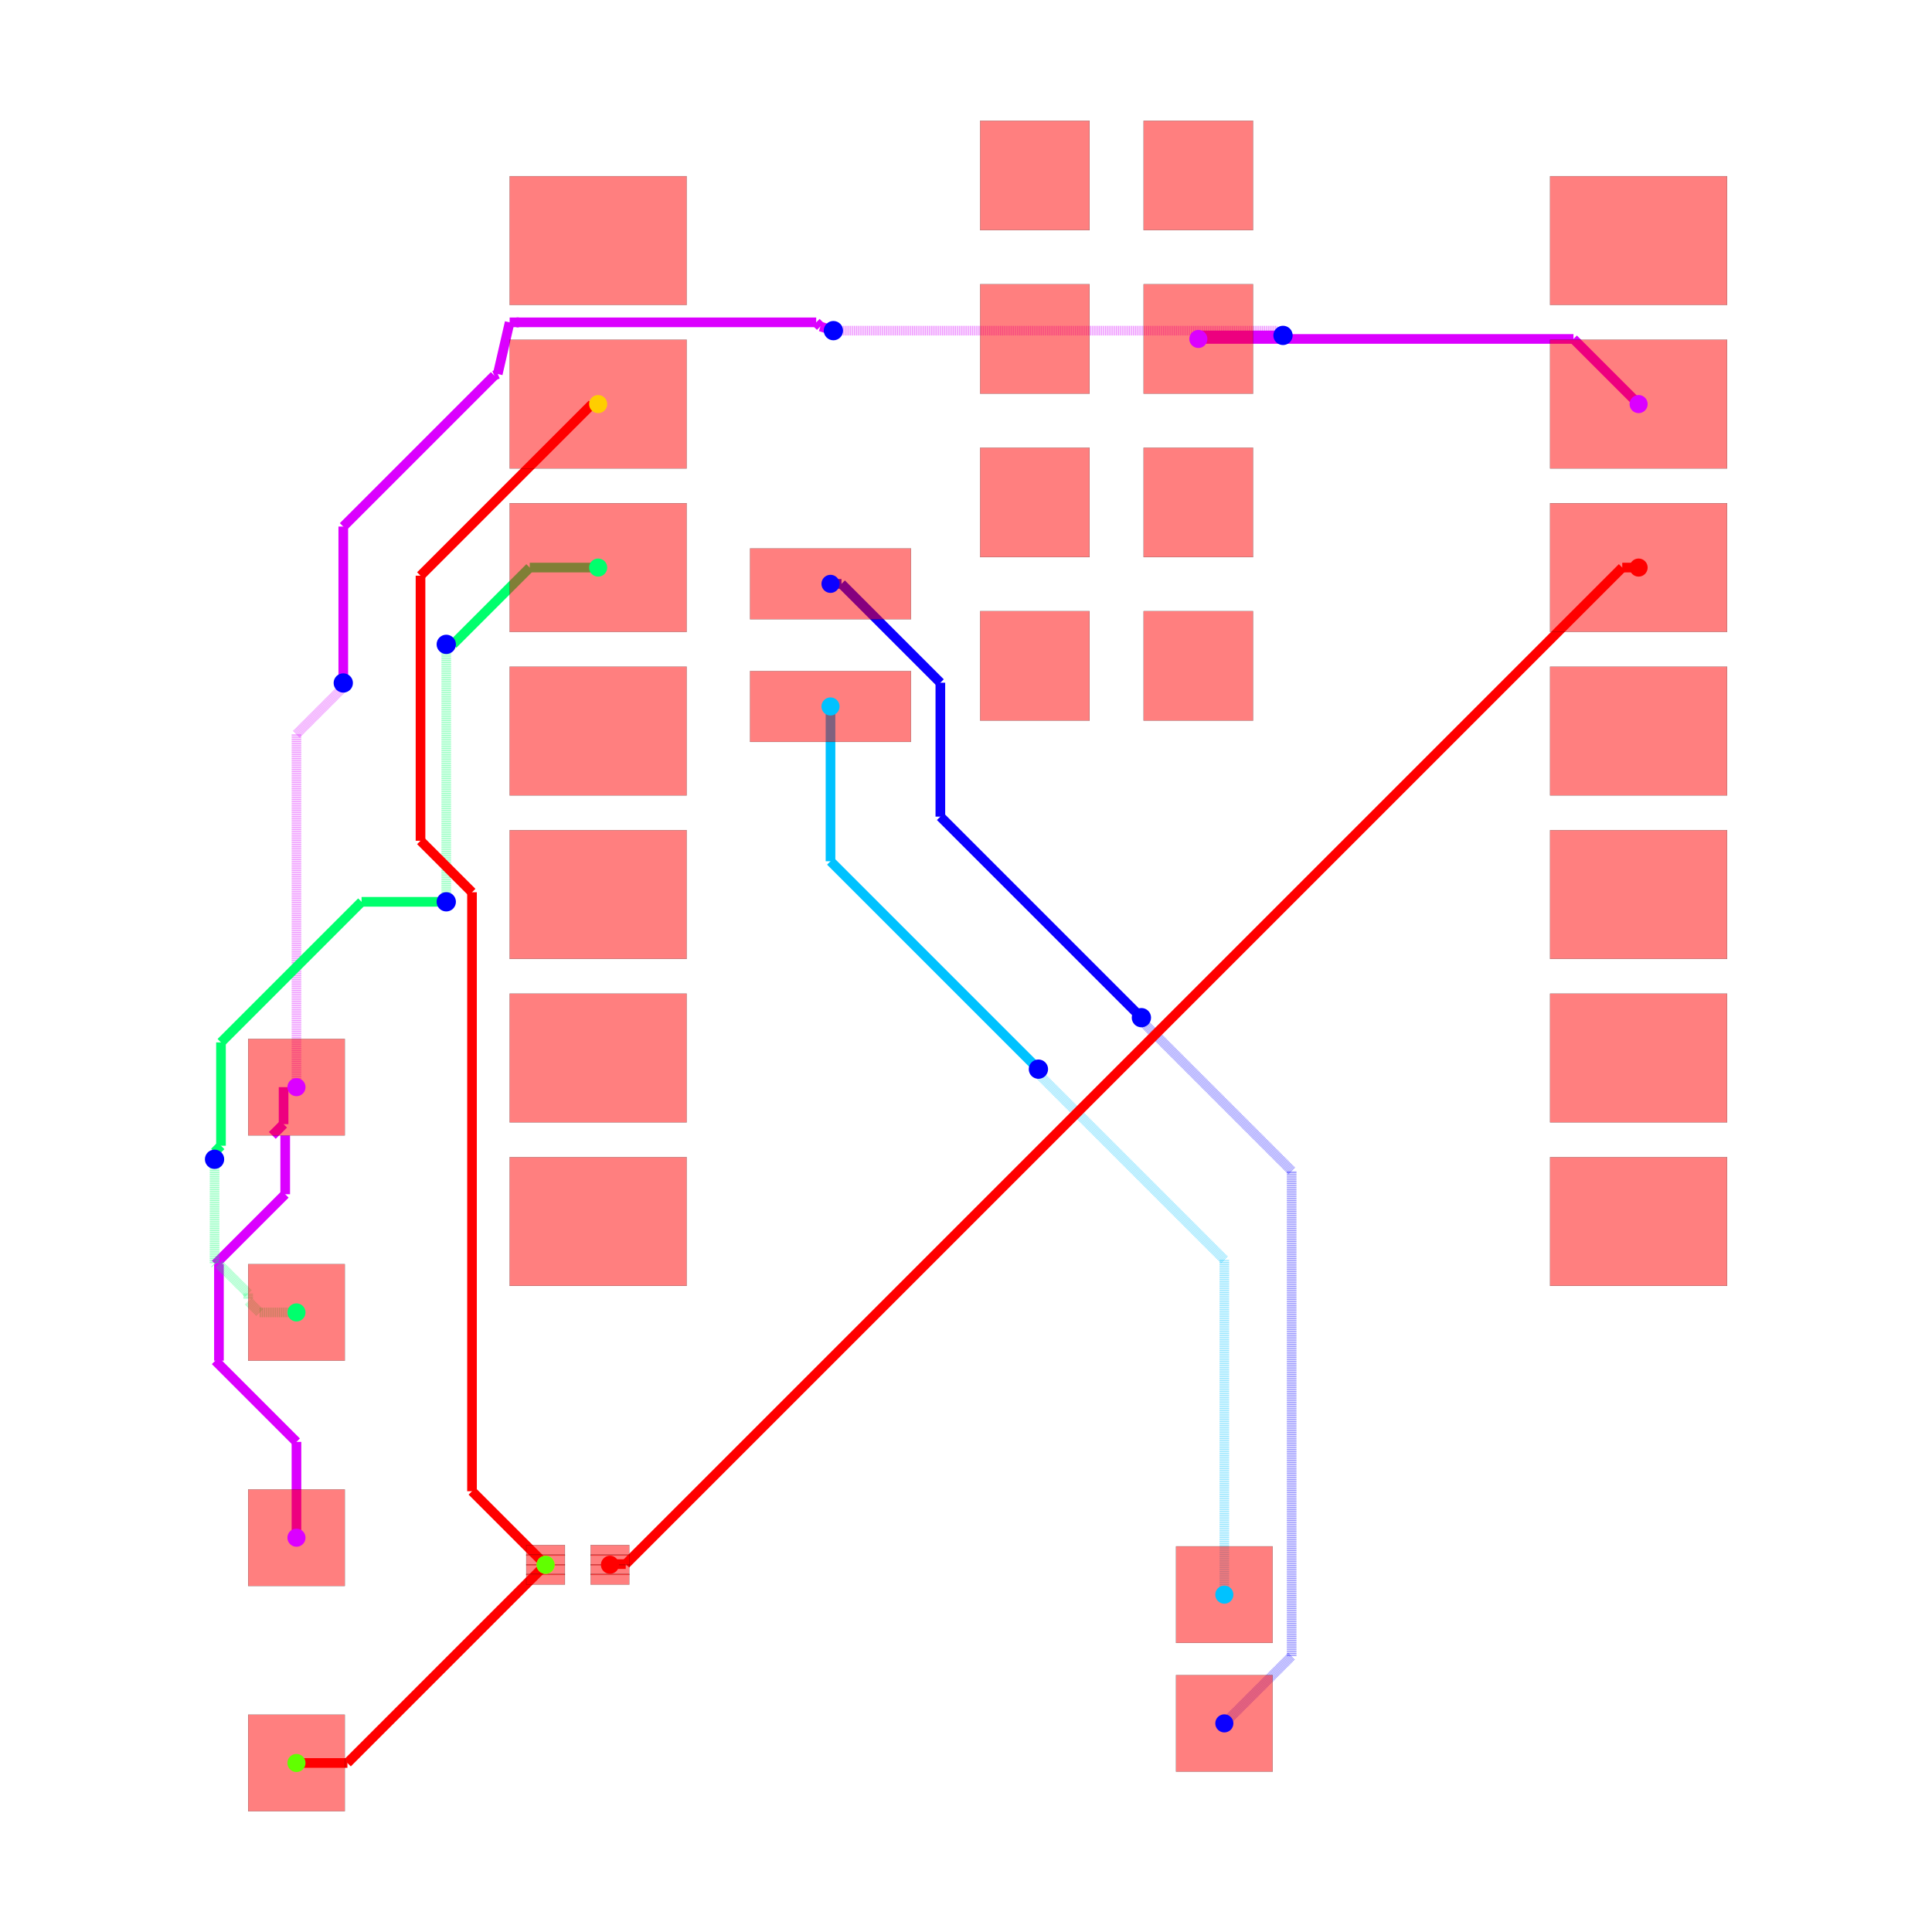
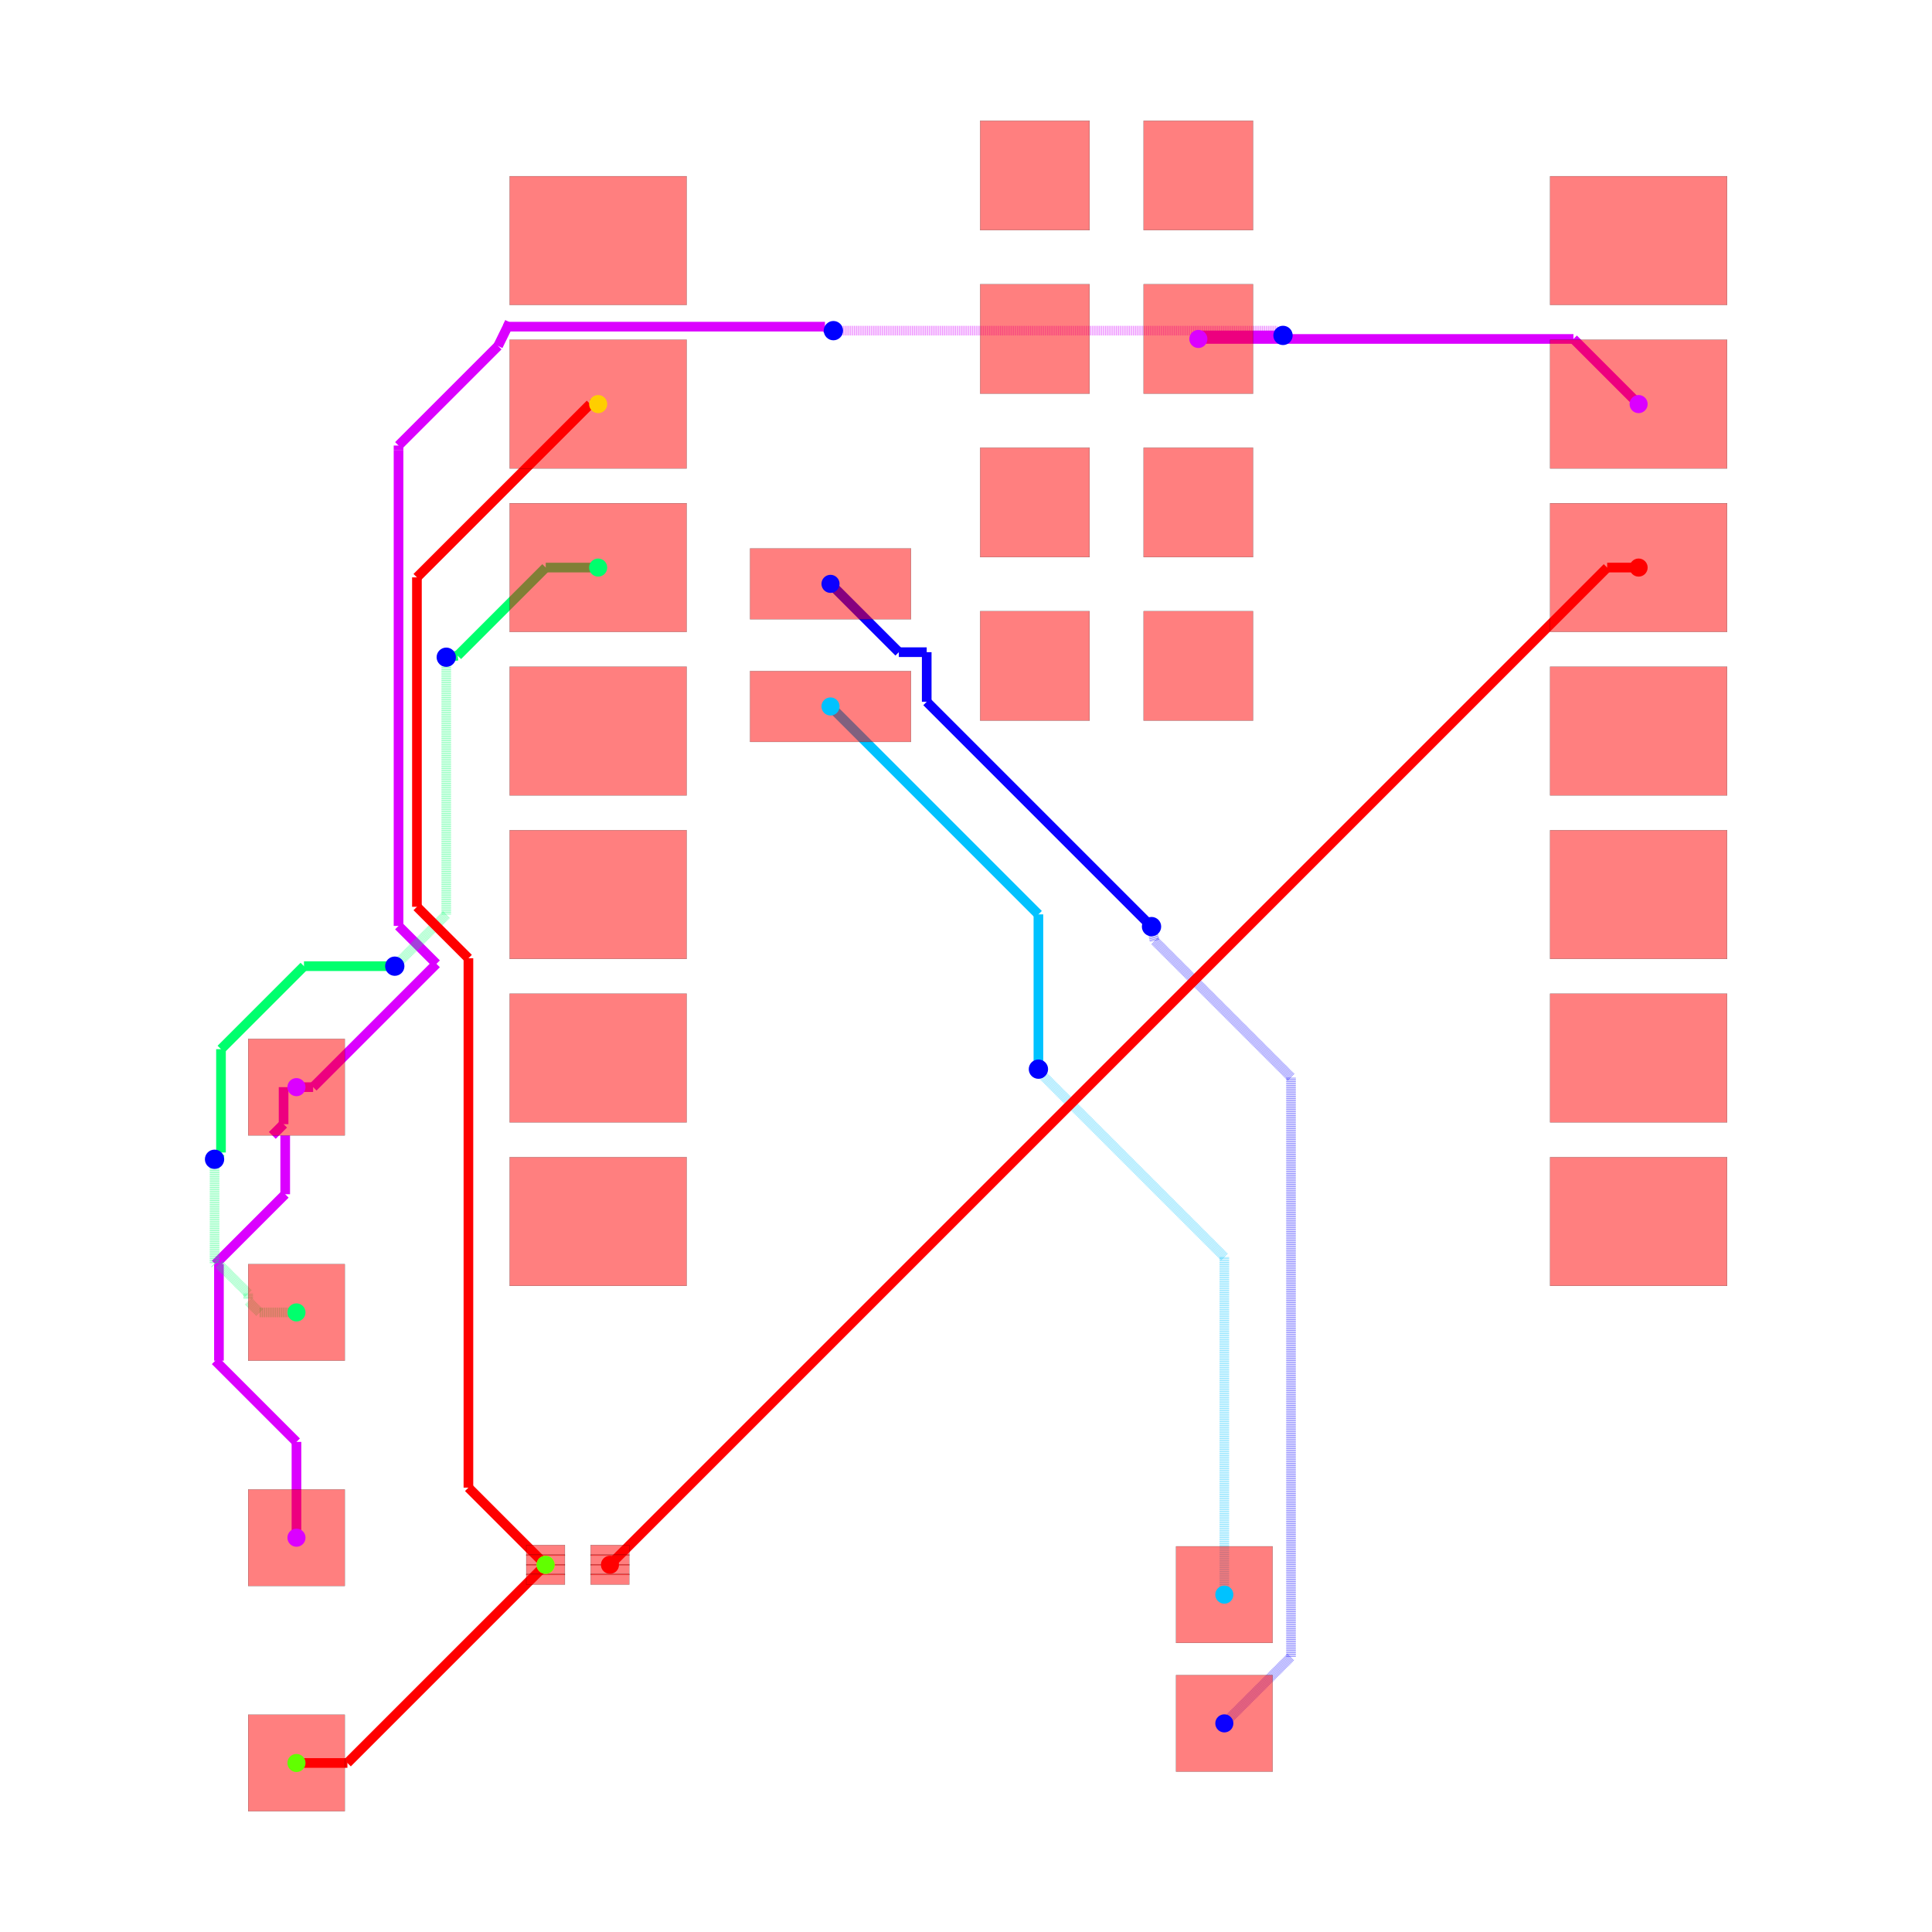
<svg xmlns="http://www.w3.org/2000/svg" width="640" height="640" viewBox="0 0 640 640">
  <rect width="100%" height="100%" fill="white" />
  <g>
    <polyline data-points="3.2847720000000002,10.545 9.112772000000001,10.545" data-type="line" data-label="" points="396.969,112.28 521.231,112.28" fill="none" stroke="hsl(291.429, 100%, 50%)" stroke-width="3.198" />
  </g>
  <g>
    <polyline data-points="9.112772000000001,10.545 10.124772,9.533000000000001" data-type="line" data-label="" points="521.231,112.28 542.808,133.858" fill="none" stroke="hsl(291.429, 100%, 50%)" stroke-width="3.198" />
  </g>
  <g>
    <polyline data-points="-10.902385294299686,-1.8294538216579743 -10.902385294299686,-2.7431467942996868" data-type="line" data-label="" points="94.476,376.123 94.476,395.605" fill="none" stroke="hsl(291.429, 100%, 50%)" stroke-width="3.198" />
  </g>
  <g>
    <polyline data-points="-10.902385294299686,-2.7431467942996868 -11.988692499999999,-3.829454" data-type="line" data-label="" points="94.476,395.605 71.314,418.766" fill="none" stroke="hsl(291.429, 100%, 50%)" stroke-width="3.198" />
  </g>
  <g>
    <polyline data-points="-11.931880555555555,-5.329454 -11.931880555555555,-3.8294540000000006" data-type="line" data-label="" points="72.525,450.749 72.525,418.766" fill="none" stroke="hsl(291.429, 100%, 50%)" stroke-width="3.198" />
  </g>
  <g>
    <polyline data-points="-11.931880555555555,-3.8294540000000006 -11.931880555555555,-3.8294540000000006" data-type="line" data-label="" points="72.525,418.766 72.525,418.766" fill="none" stroke="hsl(291.429, 100%, 50%)" stroke-width="3.198" />
  </g>
  <g>
    <polyline data-points="-10.727385294299685,-8.079453643315949 -10.727385294299685,-6.590761205700314" data-type="line" data-label="" points="98.207,509.383 98.207,477.642" fill="none" stroke="hsl(291.429, 100%, 50%)" stroke-width="3.198" />
  </g>
  <g>
    <polyline data-points="-10.727385294299685,-6.590761205700314 -11.988692499999999,-5.329454" data-type="line" data-label="" points="98.207,477.642 71.314,450.749" fill="none" stroke="hsl(291.429, 100%, 50%)" stroke-width="3.198" />
  </g>
  <g>
    <polyline data-points="-10.927385294299684,-1.079453643315949 -10.927385294299684,-1.6544538216579736" data-type="line" data-label="" points="93.943,360.132 93.943,372.392" fill="none" stroke="hsl(291.429, 100%, 50%)" stroke-width="3.198" />
  </g>
  <g>
    <polyline data-points="-10.927385294299684,-1.6544538216579736 -11.102385294299685,-1.8294538216579743" data-type="line" data-label="" points="93.943,372.392 90.211,376.123" fill="none" stroke="hsl(291.429, 100%, 50%)" stroke-width="3.198" />
  </g>
  <g>
-     <polyline data-points="-10.727385294299685,-1.079453643315949 -10.727385294299685,4.4047928478418905" data-type="line" data-label="" points="98.207,360.132 98.207,243.199" fill="none" stroke="rgba(217,0,255,0.5)" stroke-width="3.198" stroke-dasharray="0.2 0.2" />
-   </g>
-   <g>
-     <polyline data-points="-10.727385294299685,4.4047928478418905 -10.000000000000002,5.132178142141574" data-type="line" data-label="" points="98.207,243.199 113.716,227.69" fill="none" stroke="rgba(217,0,255,0.5)" stroke-width="3.198" stroke-dasharray="0.2 0.2" />
-   </g>
-   <g>
-     <polyline data-points="-10.000000000000002,5.132178142141574 -10.000000000000002,5.199999999999999" data-type="line" data-label="" points="113.716,227.69 113.716,226.244" fill="none" stroke="rgba(217,0,255,0.5)" stroke-width="3.198" stroke-dasharray="0.2 0.2" />
-   </g>
-   <g>
-     <polyline data-points="-10.000000000000002,5.199999999999999 -10.000000000000002,7.630136223016393" data-type="line" data-label="" points="113.716,226.244 113.716,174.43" fill="none" stroke="hsl(291.429, 100%, 50%)" stroke-width="3.198" />
-   </g>
-   <g>
-     <polyline data-points="-10.000000000000002,7.630136223016393 -7.653697565115262,9.976438657901133" data-type="line" data-label="" points="113.716,174.43 163.743,124.403" fill="none" stroke="hsl(291.429, 100%, 50%)" stroke-width="3.198" />
-   </g>
-   <g>
-     <polyline data-points="-7.653697565115262,9.976438657901133 -7.6000000000000005,10" data-type="line" data-label="" points="163.743,124.403 164.888,123.9" fill="none" stroke="hsl(291.429, 100%, 50%)" stroke-width="3.198" />
-   </g>
-   <g>
-     <polyline data-points="-7.6000000000000005,10 -7.415228,10.802999999999999" data-type="line" data-label="" points="164.888,123.9 168.827,106.779" fill="none" stroke="hsl(291.429, 100%, 50%)" stroke-width="3.198" />
-   </g>
-   <g>
-     <polyline data-points="-7.415228,10.802999999999999 -7.415228,10.802999999999999" data-type="line" data-label="" points="168.827,106.779 168.827,106.779" fill="none" stroke="hsl(291.429, 100%, 50%)" stroke-width="3.198" />
-   </g>
-   <g>
-     <polyline data-points="-7.415228,10.802999999999999 -7.272509429026888,10.802999999999999" data-type="line" data-label="" points="168.827,106.779 171.87,106.779" fill="none" stroke="hsl(291.429, 100%, 50%)" stroke-width="3.198" />
-   </g>
-   <g>
-     <polyline data-points="-7.272509429026888,10.802999999999999 -7.308326627309987,10.802999999999999" data-type="line" data-label="" points="171.87,106.779 171.107,106.779" fill="none" stroke="hsl(291.429, 100%, 50%)" stroke-width="3.198" />
-   </g>
-   <g>
-     <polyline data-points="-7.308326627309987,10.802999999999999 -2.6523814994021344,10.802999999999999" data-type="line" data-label="" points="171.107,106.779 270.379,106.779" fill="none" stroke="hsl(291.429, 100%, 50%)" stroke-width="3.198" />
-   </g>
-   <g>
-     <polyline data-points="-2.6523814994021344,10.802999999999999 -2.587789140580686,10.73840764117855" data-type="line" data-label="" points="270.379,106.779 271.756,108.156" fill="none" stroke="hsl(291.429, 100%, 50%)" stroke-width="3.198" />
-   </g>
-   <g>
-     <polyline data-points="-2.587789140580686,10.73840764117855 -2.385228,10.674" data-type="line" data-label="" points="271.756,108.156 276.075,109.53" fill="none" stroke="hsl(291.429, 100%, 50%)" stroke-width="3.198" />
-   </g>
-   <g>
-     <polyline data-points="-2.385228,10.674 4.5104778756085055,10.674" data-type="line" data-label="" points="276.075,109.53 423.103,109.53" fill="none" stroke="rgba(217,0,255,0.5)" stroke-width="3.198" stroke-dasharray="0.2 0.2" />
-   </g>
-   <g>
-     <polyline data-points="4.5104778756085055,10.674 4.581523699008549,10.602954176599956" data-type="line" data-label="" points="423.103,109.53 424.617,111.045" fill="none" stroke="rgba(217,0,255,0.5)" stroke-width="3.198" stroke-dasharray="0.2 0.2" />
-   </g>
-   <g>
-     <polyline data-points="4.581523699008549,10.602954176599956 4.6000000000000005,10.600000000000001" data-type="line" data-label="" points="424.617,111.045 425.011,111.108" fill="none" stroke="rgba(217,0,255,0.5)" stroke-width="3.198" stroke-dasharray="0.2 0.2" />
+     <polyline data-points="-10.727385294299685,-1.079453643315949 -10.468613585356431,-1.079453643315949" data-type="line" data-label="" points="98.207,360.132 103.724,360.132" fill="none" stroke="hsl(291.429, 100%, 50%)" stroke-width="3.198" />
+   </g>
+   <g>
+     <polyline data-points="-10.468613585356431,-1.079453643315949 -8.55253632129934,0.8366236207411415" data-type="line" data-label="" points="103.724,360.132 144.578,319.278" fill="none" stroke="hsl(291.429, 100%, 50%)" stroke-width="3.198" />
+   </g>
+   <g>
+     <polyline data-points="-8.55253632129934,0.8366236207411415 -9.14154697262969,1.4256342720714912" data-type="line" data-label="" points="144.578,319.278 132.02,306.72" fill="none" stroke="hsl(291.429, 100%, 50%)" stroke-width="3.198" />
+   </g>
+   <g>
+     <polyline data-points="-9.14154697262969,1.4256342720714912 -9.14154697262969,8.81384998920179" data-type="line" data-label="" points="132.02,306.72 132.02,149.191" fill="none" stroke="hsl(291.429, 100%, 50%)" stroke-width="3.198" />
+   </g>
+   <g>
+     <polyline data-points="-9.14154697262969,8.81384998920179 -9.14154697262969,8.889113256359472" data-type="line" data-label="" points="132.02,149.191 132.02,147.586" fill="none" stroke="hsl(291.429, 100%, 50%)" stroke-width="3.198" />
+   </g>
+   <g>
+     <polyline data-points="-9.14154697262969,8.889113256359472 -7.594928564473092,10.435731664516071" data-type="line" data-label="" points="132.02,147.586 164.996,114.61" fill="none" stroke="hsl(291.429, 100%, 50%)" stroke-width="3.198" />
+   </g>
+   <g>
+     <polyline data-points="-7.594928564473092,10.435731664516071 -7.415228,10.802999999999999" data-type="line" data-label="" points="164.996,114.61 168.827,106.779" fill="none" stroke="hsl(291.429, 100%, 50%)" stroke-width="3.198" />
+   </g>
+   <g>
+     <polyline data-points="-7.415228,10.802999999999999 -7.448032933113597,10.735953949167497" data-type="line" data-label="" points="168.827,106.779 168.128,108.209" fill="none" stroke="hsl(291.429, 100%, 50%)" stroke-width="3.198" />
+   </g>
+   <g>
+     <polyline data-points="-7.448032933113597,10.735953949167497 -7.433479641241514,10.735953949167497" data-type="line" data-label="" points="168.128,108.209 168.438,108.209" fill="none" stroke="hsl(291.429, 100%, 50%)" stroke-width="3.198" />
+   </g>
+   <g>
+     <polyline data-points="-7.433479641241514,10.735953949167497 -2.516618916611155,10.735953949167497" data-type="line" data-label="" points="168.438,108.209 273.274,108.209" fill="none" stroke="hsl(291.429, 100%, 50%)" stroke-width="3.198" />
+   </g>
+   <g>
+     <polyline data-points="-2.516618916611155,10.735953949167497 -2.458829248615314,10.678164281171656" data-type="line" data-label="" points="273.274,108.209 274.506,109.441" fill="none" stroke="hsl(291.429, 100%, 50%)" stroke-width="3.198" />
+   </g>
+   <g>
+     <polyline data-points="-2.458829248615314,10.678164281171656 -2.385228,10.674" data-type="line" data-label="" points="274.506,109.441 276.075,109.53" fill="none" stroke="hsl(291.429, 100%, 50%)" stroke-width="3.198" />
+   </g>
+   <g>
+     <polyline data-points="-2.385228,10.674 4.512807232296038,10.674" data-type="line" data-label="" points="276.075,109.53 423.152,109.53" fill="none" stroke="rgba(217,0,255,0.5)" stroke-width="3.198" stroke-dasharray="0.2 0.2" />
+   </g>
+   <g>
+     <polyline data-points="4.512807232296038,10.674 4.583048308412889,10.603758923883149" data-type="line" data-label="" points="423.152,109.53 424.65,111.027" fill="none" stroke="rgba(217,0,255,0.5)" stroke-width="3.198" stroke-dasharray="0.2 0.2" />
+   </g>
+   <g>
+     <polyline data-points="4.583048308412889,10.603758923883149 4.6000000000000005,10.600000000000001" data-type="line" data-label="" points="424.65,111.027 425.011,111.108" fill="none" stroke="rgba(217,0,255,0.5)" stroke-width="3.198" stroke-dasharray="0.2 0.2" />
  </g>
  <g>
    <polyline data-points="4.6000000000000005,10.600000000000001 3.3397720000000017,10.600000000000001" data-type="line" data-label="" points="425.011,111.108 398.141,111.108" fill="none" stroke="hsl(291.429, 100%, 50%)" stroke-width="3.198" />
  </g>
  <g>
    <polyline data-points="3.3397720000000017,10.600000000000001 3.2847720000000002,10.545" data-type="line" data-label="" points="398.141,111.108 396.969,112.28" fill="none" stroke="hsl(291.429, 100%, 50%)" stroke-width="3.198" />
  </g>
  <g>
-     <polyline data-points="3.6885631738662035,-10.96420520580684 4.734373643245873,-9.918394736427171" data-type="line" data-label="" points="405.578,570.891 427.876,548.592" fill="none" stroke="rgba(8,0,255,0.5)" stroke-width="3.198" stroke-dasharray="0.2 0.2" />
-   </g>
-   <g>
-     <polyline data-points="4.734373643245873,-9.918394736427171 4.734373643245873,-2.3976933483846823" data-type="line" data-label="" points="427.876,548.592 427.876,388.239" fill="none" stroke="rgba(8,0,255,0.5)" stroke-width="3.198" stroke-dasharray="0.2 0.2" />
-   </g>
-   <g>
-     <polyline data-points="4.734373643245873,-2.3976933483846823 4.734373643245873,-2.380161931442977" data-type="line" data-label="" points="427.876,388.239 427.876,387.865" fill="none" stroke="rgba(8,0,255,0.5)" stroke-width="3.198" stroke-dasharray="0.2 0.2" />
-   </g>
-   <g>
-     <polyline data-points="4.734373643245873,-2.380161931442977 2.4488813997163903,-0.09466968791349428" data-type="line" data-label="" points="427.876,387.865 379.146,339.135" fill="none" stroke="rgba(8,0,255,0.5)" stroke-width="3.198" stroke-dasharray="0.2 0.2" />
-   </g>
-   <g>
-     <polyline data-points="2.4488813997163903,-0.09466968791349428 2.4000000000000004,4.440892098500626e-16" data-type="line" data-label="" points="379.146,339.135 378.104,337.116" fill="none" stroke="rgba(8,0,255,0.5)" stroke-width="3.198" stroke-dasharray="0.2 0.2" />
-   </g>
-   <g>
-     <polyline data-points="2.4000000000000004,4.440892098500626e-16 -0.7235739376191646,3.1235739376191654" data-type="line" data-label="" points="378.104,337.116 311.504,270.517" fill="none" stroke="hsl(242.857, 100%, 50%)" stroke-width="3.198" />
-   </g>
-   <g>
-     <polyline data-points="-0.7235739376191646,3.1235739376191654 -0.7235739376191646,5.203963794654891" data-type="line" data-label="" points="311.504,270.517 311.504,226.16" fill="none" stroke="hsl(242.857, 100%, 50%)" stroke-width="3.198" />
-   </g>
-   <g>
-     <polyline data-points="-0.7235739376191646,5.203963794654891 -2.2596101429642736,6.74" data-type="line" data-label="" points="311.504,226.16 278.753,193.409" fill="none" stroke="hsl(242.857, 100%, 50%)" stroke-width="3.198" />
-   </g>
-   <g>
-     <polyline data-points="-2.2596101429642736,6.74 -2.4302279999999996,6.74" data-type="line" data-label="" points="278.753,193.409 275.116,193.409" fill="none" stroke="hsl(242.857, 100%, 50%)" stroke-width="3.198" />
-   </g>
-   <g>
-     <polyline data-points="3.6885631738662035,-8.96420520580684 3.6885631738662035,-3.7615507181820256" data-type="line" data-label="" points="405.578,528.248 405.578,417.319" fill="none" stroke="rgba(0,195,255,0.5)" stroke-width="3.198" stroke-dasharray="0.2 0.2" />
-   </g>
-   <g>
-     <polyline data-points="3.6885631738662035,-3.7615507181820256 0.8267277726554885,-0.8997153169713106" data-type="line" data-label="" points="405.578,417.319 344.559,356.3" fill="none" stroke="rgba(0,195,255,0.5)" stroke-width="3.198" stroke-dasharray="0.2 0.2" />
-   </g>
-   <g>
-     <polyline data-points="0.8267277726554885,-0.8997153169713106 0.8,-0.8" data-type="line" data-label="" points="344.559,356.3 343.989,354.174" fill="none" stroke="rgba(0,195,255,0.5)" stroke-width="3.198" stroke-dasharray="0.2 0.2" />
-   </g>
-   <g>
-     <polyline data-points="0.8,-0.8 -2.4302279999999996,2.4302279999999996" data-type="line" data-label="" points="343.989,354.174 275.116,285.3" fill="none" stroke="hsl(194.286, 100%, 50%)" stroke-width="3.198" />
-   </g>
-   <g>
-     <polyline data-points="-2.4302279999999996,2.4302279999999996 -2.4302279999999996,4.835" data-type="line" data-label="" points="275.116,285.3 275.116,234.026" fill="none" stroke="hsl(194.286, 100%, 50%)" stroke-width="3.198" />
+     <polyline data-points="3.6885631738662035,-10.96420520580684 4.724253276028138,-9.928515103644905" data-type="line" data-label="" points="405.578,570.891 427.661,548.808" fill="none" stroke="rgba(8,0,255,0.5)" stroke-width="3.198" stroke-dasharray="0.2 0.2" />
+   </g>
+   <g>
+     <polyline data-points="4.724253276028138,-9.928515103644905 4.724253276028138,-0.9236145797182703" data-type="line" data-label="" points="427.661,548.808 427.661,356.809" fill="none" stroke="rgba(8,0,255,0.5)" stroke-width="3.198" stroke-dasharray="0.2 0.2" />
+   </g>
+   <g>
+     <polyline data-points="4.724253276028138,-0.9236145797182703 4.724253276028138,-0.9236145797182703" data-type="line" data-label="" points="427.661,356.809 427.661,356.809" fill="none" stroke="rgba(8,0,255,0.5)" stroke-width="3.198" stroke-dasharray="0.2 0.2" />
+   </g>
+   <g>
+     <polyline data-points="4.724253276028138,-0.9236145797182703 2.6031371496511326,1.1975015466587355" data-type="line" data-label="" points="427.661,356.809 382.435,311.584" fill="none" stroke="rgba(8,0,255,0.5)" stroke-width="3.198" stroke-dasharray="0.2 0.2" />
+   </g>
+   <g>
+     <polyline data-points="2.6031371496511326,1.1975015466587355 2.557272,1.415" data-type="line" data-label="" points="382.435,311.584 381.457,306.946" fill="none" stroke="rgba(8,0,255,0.5)" stroke-width="3.198" stroke-dasharray="0.2 0.2" />
+   </g>
+   <g>
+     <polyline data-points="2.557272,1.415 -0.9354683984140308,4.907740398414031" data-type="line" data-label="" points="381.457,306.946 306.986,232.476" fill="none" stroke="hsl(242.857, 100%, 50%)" stroke-width="3.198" />
+   </g>
+   <g>
+     <polyline data-points="-0.9354683984140308,4.907740398414031 -0.9354683984140308,5.6785846806062406" data-type="line" data-label="" points="306.986,232.476 306.986,216.04" fill="none" stroke="hsl(242.857, 100%, 50%)" stroke-width="3.198" />
+   </g>
+   <g>
+     <polyline data-points="-0.9354683984140308,5.6785846806062406 -1.36881268060624,5.6785846806062406" data-type="line" data-label="" points="306.986,216.04 297.747,216.04" fill="none" stroke="hsl(242.857, 100%, 50%)" stroke-width="3.198" />
+   </g>
+   <g>
+     <polyline data-points="-1.36881268060624,5.6785846806062406 -2.4302279999999996,6.74" data-type="line" data-label="" points="297.747,216.04 275.116,193.409" fill="none" stroke="hsl(242.857, 100%, 50%)" stroke-width="3.198" />
+   </g>
+   <g>
+     <polyline data-points="3.6885631738662035,-8.96420520580684 3.6885631738662035,-3.717457893973143" data-type="line" data-label="" points="405.578,528.248 405.578,416.379" fill="none" stroke="rgba(0,195,255,0.5)" stroke-width="3.198" stroke-dasharray="0.2 0.2" />
+   </g>
+   <g>
+     <polyline data-points="3.6885631738662035,-3.717457893973143 0.8579053444428522,-0.8868000645497918" data-type="line" data-label="" points="405.578,416.379 345.224,356.024" fill="none" stroke="rgba(0,195,255,0.5)" stroke-width="3.198" stroke-dasharray="0.2 0.2" />
+   </g>
+   <g>
+     <polyline data-points="0.8579053444428522,-0.8868000645497918 0.8,-0.8" data-type="line" data-label="" points="345.224,356.024 343.989,354.174" fill="none" stroke="rgba(0,195,255,0.5)" stroke-width="3.198" stroke-dasharray="0.2 0.2" />
+   </g>
+   <g>
+     <polyline data-points="0.8,-0.8 0.8,1.6047720000000005" data-type="line" data-label="" points="343.989,354.174 343.989,302.9" fill="none" stroke="hsl(194.286, 100%, 50%)" stroke-width="3.198" />
+   </g>
+   <g>
+     <polyline data-points="0.8,1.6047720000000005 -2.4302279999999996,4.835" data-type="line" data-label="" points="343.989,302.9 275.116,234.026" fill="none" stroke="hsl(194.286, 100%, 50%)" stroke-width="3.198" />
  </g>
  <g>
    <polyline data-points="-11.477385,-4.365168285714286 -11.477385,-4.283949555555555" data-type="line" data-label="" points="82.216,430.189 82.216,428.457" fill="none" stroke="rgba(0,255,106,0.5)" stroke-width="3.198" stroke-dasharray="0.2 0.2" />
  </g>
  <g>
    <polyline data-points="-11.477385,-4.283949555555555 -11.931880555555555,-3.8294540000000006" data-type="line" data-label="" points="82.216,428.457 72.525,418.766" fill="none" stroke="rgba(0,255,106,0.5)" stroke-width="3.198" stroke-dasharray="0.2 0.2" />
  </g>
  <g>
    <polyline data-points="-10.727385294299685,-4.579453643315949 -11.30238538493921,-4.579453643315949" data-type="line" data-label="" points="98.207,434.758 85.947,434.758" fill="none" stroke="rgba(0,255,106,0.5)" stroke-width="3.198" stroke-dasharray="0.2 0.2" />
  </g>
  <g>
    <polyline data-points="-11.30238538493921,-4.579453643315949 -11.477385147149842,-4.404453881105317" data-type="line" data-label="" points="85.947,434.758 82.216,431.026" fill="none" stroke="rgba(0,255,106,0.5)" stroke-width="3.198" stroke-dasharray="0.2 0.2" />
  </g>
  <g>
-     <polyline data-points="-6.040227999999999,6.993 -7.102911288504426,6.993" data-type="line" data-label="" points="198.145,188.015 175.487,188.015" fill="none" stroke="hsl(145.714, 100%, 50%)" stroke-width="3.198" />
-   </g>
-   <g>
-     <polyline data-points="-7.102911288504426,6.993 -8.295911288504426,5.800000000000001" data-type="line" data-label="" points="175.487,188.015 150.05,213.451" fill="none" stroke="hsl(145.714, 100%, 50%)" stroke-width="3.198" />
-   </g>
-   <g>
-     <polyline data-points="-8.295911288504426,5.800000000000001 -8.4,5.800000000000001" data-type="line" data-label="" points="150.05,213.451 147.831,213.451" fill="none" stroke="hsl(145.714, 100%, 50%)" stroke-width="3.198" />
-   </g>
-   <g>
-     <polyline data-points="-8.4,5.800000000000001 -8.4,1.8013633471687829" data-type="line" data-label="" points="147.831,213.451 147.831,298.708" fill="none" stroke="rgba(0,255,106,0.5)" stroke-width="3.198" stroke-dasharray="0.2 0.2" />
-   </g>
-   <g>
-     <polyline data-points="-8.4,1.8013633471687829 -8.4,1.8013633471687829" data-type="line" data-label="" points="147.831,298.708 147.831,298.708" fill="none" stroke="rgba(0,255,106,0.5)" stroke-width="3.198" stroke-dasharray="0.2 0.2" />
-   </g>
-   <g>
-     <polyline data-points="-8.4,1.8013633471687829 -8.4,1.8000000000000012" data-type="line" data-label="" points="147.831,298.708 147.831,298.738" fill="none" stroke="rgba(0,255,106,0.5)" stroke-width="3.198" stroke-dasharray="0.2 0.2" />
-   </g>
-   <g>
-     <polyline data-points="-8.4,1.8000000000000012 -9.715752673598983,1.8000000000000012" data-type="line" data-label="" points="147.831,298.738 119.777,298.738" fill="none" stroke="hsl(145.714, 100%, 50%)" stroke-width="3.198" />
-   </g>
-   <g>
-     <polyline data-points="-9.715752673598983,1.8000000000000012 -11.9,-0.3842473264010168" data-type="line" data-label="" points="119.777,298.738 73.205,345.309" fill="none" stroke="hsl(145.714, 100%, 50%)" stroke-width="3.198" />
-   </g>
-   <g>
-     <polyline data-points="-11.9,-0.3842473264010168 -11.9,-1.9897982214691936" data-type="line" data-label="" points="73.205,345.309 73.205,379.542" fill="none" stroke="hsl(145.714, 100%, 50%)" stroke-width="3.198" />
-   </g>
-   <g>
-     <polyline data-points="-11.9,-1.9897982214691936 -12,-2.0897982214691933" data-type="line" data-label="" points="73.205,379.542 71.073,381.674" fill="none" stroke="hsl(145.714, 100%, 50%)" stroke-width="3.198" />
-   </g>
-   <g>
-     <polyline data-points="-12,-2.0897982214691933 -12,-2.2" data-type="line" data-label="" points="71.073,381.674 71.073,384.024" fill="none" stroke="hsl(145.714, 100%, 50%)" stroke-width="3.198" />
+     <polyline data-points="-6.040227999999999,6.993 -6.8546495574025945,6.993" data-type="line" data-label="" points="198.145,188.015 180.78,188.015" fill="none" stroke="hsl(145.714, 100%, 50%)" stroke-width="3.198" />
+   </g>
+   <g>
+     <polyline data-points="-6.8546495574025945,6.993 -8.223240728030788,5.624408829371807" data-type="line" data-label="" points="180.78,188.015 151.599,217.195" fill="none" stroke="hsl(145.714, 100%, 50%)" stroke-width="3.198" />
+   </g>
+   <g>
+     <polyline data-points="-8.223240728030788,5.624408829371807 -8.4,5.6000000000000005" data-type="line" data-label="" points="151.599,217.195 147.831,217.715" fill="none" stroke="hsl(145.714, 100%, 50%)" stroke-width="3.198" />
+   </g>
+   <g>
+     <polyline data-points="-8.4,5.6000000000000005 -8.4,1.6000000000000023" data-type="line" data-label="" points="147.831,217.715 147.831,303.002" fill="none" stroke="rgba(0,255,106,0.5)" stroke-width="3.198" stroke-dasharray="0.2 0.2" />
+   </g>
+   <g>
+     <polyline data-points="-8.4,1.6000000000000023 -9.1064508417527,0.8935491582473024" data-type="line" data-label="" points="147.831,303.002 132.768,318.065" fill="none" stroke="rgba(0,255,106,0.5)" stroke-width="3.198" stroke-dasharray="0.2 0.2" />
+   </g>
+   <g>
+     <polyline data-points="-9.1064508417527,0.8935491582473024 -9.200000000000001,0.8000000000000012" data-type="line" data-label="" points="132.768,318.065 130.773,320.059" fill="none" stroke="rgba(0,255,106,0.5)" stroke-width="3.198" stroke-dasharray="0.2 0.2" />
+   </g>
+   <g>
+     <polyline data-points="-9.200000000000001,0.8000000000000012 -10.61062060120455,0.8000000000000012" data-type="line" data-label="" points="130.773,320.059 100.697,320.059" fill="none" stroke="hsl(145.714, 100%, 50%)" stroke-width="3.198" />
+   </g>
+   <g>
+     <polyline data-points="-10.61062060120455,0.8000000000000012 -11.9,-0.48937939879544906" data-type="line" data-label="" points="100.697,320.059 73.205,347.551" fill="none" stroke="hsl(145.714, 100%, 50%)" stroke-width="3.198" />
+   </g>
+   <g>
+     <polyline data-points="-11.9,-0.48937939879544906 -11.9,-2.0947487192092598" data-type="line" data-label="" points="73.205,347.551 73.205,381.78" fill="none" stroke="hsl(145.714, 100%, 50%)" stroke-width="3.198" />
+   </g>
+   <g>
+     <polyline data-points="-11.9,-2.0947487192092598 -12,-2.1947487192092594" data-type="line" data-label="" points="73.205,381.78 71.073,383.912" fill="none" stroke="hsl(145.714, 100%, 50%)" stroke-width="3.198" />
+   </g>
+   <g>
+     <polyline data-points="-12,-2.1947487192092594 -12,-2.2" data-type="line" data-label="" points="71.073,383.912 71.073,384.024" fill="none" stroke="hsl(145.714, 100%, 50%)" stroke-width="3.198" />
  </g>
  <g>
    <polyline data-points="-12,-2.2 -12,-3.818146499999999" data-type="line" data-label="" points="71.073,384.024 71.073,418.525" fill="none" stroke="rgba(0,255,106,0.5)" stroke-width="3.198" stroke-dasharray="0.2 0.2" />
  </g>
  <g>
    <polyline data-points="-12,-3.818146499999999 -11.988692499999999,-3.829454" data-type="line" data-label="" points="71.073,418.525 71.314,418.766" fill="none" stroke="rgba(0,255,106,0.5)" stroke-width="3.198" stroke-dasharray="0.2 0.2" />
  </g>
  <g>
    <polyline data-points="-10.727385294299685,-11.579453643315949 -9.9359106021855,-11.579453643315949" data-type="line" data-label="" points="98.207,584.009 115.083,584.009" fill="none" stroke="red" stroke-width="3.198" />
  </g>
  <g>
    <polyline data-points="-9.9359106021855,-11.579453643315949 -6.856893060790263,-8.500436101920712" data-type="line" data-label="" points="115.083,584.009 180.732,518.359" fill="none" stroke="red" stroke-width="3.198" />
  </g>
  <g>
-     <polyline data-points="-6.040227999999999,9.533 -6.133834341150643,9.533" data-type="line" data-label="" points="198.145,133.858 196.149,133.858" fill="none" stroke="red" stroke-width="3.198" />
-   </g>
-   <g>
-     <polyline data-points="-6.133834341150643,9.533 -8.8,6.866834341150642" data-type="line" data-label="" points="196.149,133.858 139.302,190.705" fill="none" stroke="red" stroke-width="3.198" />
-   </g>
-   <g>
-     <polyline data-points="-8.8,6.866834341150642 -8.8,2.7487039447563903" data-type="line" data-label="" points="139.302,190.705 139.302,278.51" fill="none" stroke="red" stroke-width="3.198" />
-   </g>
-   <g>
-     <polyline data-points="-8.8,2.7487039447563903 -8,1.9487039447563896" data-type="line" data-label="" points="139.302,278.51 156.359,295.567" fill="none" stroke="red" stroke-width="3.198" />
-   </g>
-   <g>
-     <polyline data-points="-8,1.9487039447563896 -8,-7.357329162710975" data-type="line" data-label="" points="156.359,295.567 156.359,493.986" fill="none" stroke="red" stroke-width="3.198" />
-   </g>
-   <g>
-     <polyline data-points="-8,-7.357329162710975 -6.856893060790263,-8.500436101920712" data-type="line" data-label="" points="156.359,493.986 180.732,518.359" fill="none" stroke="red" stroke-width="3.198" />
-   </g>
-   <g>
-     <polyline data-points="10.124772,6.993 9.870918045479106,6.993" data-type="line" data-label="" points="542.808,188.015 537.396,188.015" fill="none" stroke="hsl(0, 100%, 50%)" stroke-width="3.198" />
-   </g>
-   <g>
-     <polyline data-points="9.870918045479106,6.993 -5.611681821795296,-8.489599867274402" data-type="line" data-label="" points="537.396,188.015 207.282,518.128" fill="none" stroke="hsl(0, 100%, 50%)" stroke-width="3.198" />
-   </g>
-   <g>
-     <polyline data-points="-5.611681821795296,-8.489599867274402 -5.846056826143952,-8.489599867274402" data-type="line" data-label="" points="207.282,518.128 202.285,518.128" fill="none" stroke="hsl(0, 100%, 50%)" stroke-width="3.198" />
-   </g>
-   <g>
-     <polyline data-points="-5.846056826143952,-8.489599867274402 -5.856893060790263,-8.500436101920712" data-type="line" data-label="" points="202.285,518.128 202.054,518.359" fill="none" stroke="hsl(0, 100%, 50%)" stroke-width="3.198" />
+     <polyline data-points="-6.040227999999999,9.533 -6.163492078162482,9.533" data-type="line" data-label="" points="198.145,133.858 195.516,133.858" fill="none" stroke="red" stroke-width="3.198" />
+   </g>
+   <g>
+     <polyline data-points="-6.163492078162482,9.533 -8.855767286787462,6.8407247913750195" data-type="line" data-label="" points="195.516,133.858 138.113,191.261" fill="none" stroke="red" stroke-width="3.198" />
+   </g>
+   <g>
+     <polyline data-points="-8.855767286787462,6.8407247913750195 -8.855767286787462,1.722752723703028" data-type="line" data-label="" points="138.113,191.261 138.113,300.385" fill="none" stroke="red" stroke-width="3.198" />
+   </g>
+   <g>
+     <polyline data-points="-8.855767286787462,1.722752723703028 -8.05576728678746,0.9227527237030273" data-type="line" data-label="" points="138.113,300.385 155.17,317.442" fill="none" stroke="red" stroke-width="3.198" />
+   </g>
+   <g>
+     <polyline data-points="-8.05576728678746,0.9227527237030273 -8.05576728678746,-7.301561875923515" data-type="line" data-label="" points="155.17,317.442 155.17,492.797" fill="none" stroke="red" stroke-width="3.198" />
+   </g>
+   <g>
+     <polyline data-points="-8.05576728678746,-7.301561875923515 -6.856893060790263,-8.500436101920712" data-type="line" data-label="" points="155.17,492.797 180.732,518.359" fill="none" stroke="red" stroke-width="3.198" />
+   </g>
+   <g>
+     <polyline data-points="10.124772,6.993 9.63654304113045,6.993" data-type="line" data-label="" points="542.808,188.015 532.398,188.015" fill="none" stroke="hsl(0, 100%, 50%)" stroke-width="3.198" />
+   </g>
+   <g>
+     <polyline data-points="9.63654304113045,6.993 -5.856893060790263,-8.500436101920712" data-type="line" data-label="" points="532.398,188.015 202.054,518.359" fill="none" stroke="hsl(0, 100%, 50%)" stroke-width="3.198" />
  </g>
  <g>
    <rect data-type="rect" data-label="" data-x="-5.856893060790263" data-y="-8.275436101920713" x="195.657" y="511.803" width="12.793" height="3.518" fill="rgba(255,0,0,0.5)" stroke="black" stroke-width="0.047" />
  </g>
  <g>
    <rect data-type="rect" data-label="" data-x="-5.856893060790263" data-y="-8.425436101920713" x="195.657" y="515.001" width="12.793" height="3.518" fill="rgba(255,0,0,0.5)" stroke="black" stroke-width="0.047" />
  </g>
  <g>
    <rect data-type="rect" data-label="" data-x="-5.856893060790263" data-y="-8.575436101920712" x="195.657" y="518.199" width="12.793" height="3.518" fill="rgba(255,0,0,0.5)" stroke="black" stroke-width="0.047" />
  </g>
  <g>
    <rect data-type="rect" data-label="" data-x="-5.856893060790263" data-y="-8.725436101920712" x="195.657" y="521.398" width="12.793" height="3.518" fill="rgba(255,0,0,0.5)" stroke="black" stroke-width="0.047" />
  </g>
  <g>
    <rect data-type="rect" data-label="" data-x="-6.856893060790263" data-y="-8.275436101920713" x="174.336" y="511.803" width="12.793" height="3.518" fill="rgba(255,0,0,0.5)" stroke="black" stroke-width="0.047" />
  </g>
  <g>
    <rect data-type="rect" data-label="" data-x="-6.856893060790263" data-y="-8.425436101920713" x="174.336" y="515.001" width="12.793" height="3.518" fill="rgba(255,0,0,0.5)" stroke="black" stroke-width="0.047" />
  </g>
  <g>
    <rect data-type="rect" data-label="" data-x="-6.856893060790263" data-y="-8.575436101920712" x="174.336" y="518.199" width="12.793" height="3.518" fill="rgba(255,0,0,0.5)" stroke="black" stroke-width="0.047" />
  </g>
  <g>
    <rect data-type="rect" data-label="" data-x="-6.856893060790263" data-y="-8.725436101920712" x="174.336" y="521.398" width="12.793" height="3.518" fill="rgba(255,0,0,0.5)" stroke="black" stroke-width="0.047" />
  </g>
  <g>
    <rect data-type="rect" data-label="" data-x="-6.040227999999999" data-y="12.073" x="168.827" y="58.379" width="58.634" height="42.643" fill="rgba(255,0,0,0.5)" stroke="black" stroke-width="0.047" />
  </g>
  <g>
    <rect data-type="rect" data-label="" data-x="-6.040227999999999" data-y="9.533000000000001" x="168.827" y="112.536" width="58.634" height="42.643" fill="rgba(255,0,0,0.5)" stroke="black" stroke-width="0.047" />
  </g>
  <g>
    <rect data-type="rect" data-label="" data-x="-6.040227999999999" data-y="6.993" x="168.827" y="166.693" width="58.634" height="42.643" fill="rgba(255,0,0,0.5)" stroke="black" stroke-width="0.047" />
  </g>
  <g>
    <rect data-type="rect" data-label="" data-x="-6.040227999999999" data-y="4.453" x="168.827" y="220.85" width="58.634" height="42.643" fill="rgba(255,0,0,0.5)" stroke="black" stroke-width="0.047" />
  </g>
  <g>
    <rect data-type="rect" data-label="" data-x="-6.040227999999999" data-y="1.9129999999999998" x="168.827" y="275.007" width="58.634" height="42.643" fill="rgba(255,0,0,0.5)" stroke="black" stroke-width="0.047" />
  </g>
  <g>
    <rect data-type="rect" data-label="" data-x="-6.040227999999999" data-y="-0.6269999999999998" x="168.827" y="329.163" width="58.634" height="42.643" fill="rgba(255,0,0,0.5)" stroke="black" stroke-width="0.047" />
  </g>
  <g>
    <rect data-type="rect" data-label="" data-x="-6.040227999999999" data-y="-3.167" x="168.827" y="383.32" width="58.634" height="42.643" fill="rgba(255,0,0,0.5)" stroke="black" stroke-width="0.047" />
  </g>
  <g>
    <rect data-type="rect" data-label="" data-x="10.124772" data-y="-3.167" x="513.491" y="383.32" width="58.634" height="42.643" fill="rgba(255,0,0,0.5)" stroke="black" stroke-width="0.047" />
  </g>
  <g>
    <rect data-type="rect" data-label="" data-x="10.124772" data-y="-0.6269999999999998" x="513.491" y="329.163" width="58.634" height="42.643" fill="rgba(255,0,0,0.5)" stroke="black" stroke-width="0.047" />
  </g>
  <g>
    <rect data-type="rect" data-label="" data-x="10.124772" data-y="1.9129999999999998" x="513.491" y="275.007" width="58.634" height="42.643" fill="rgba(255,0,0,0.5)" stroke="black" stroke-width="0.047" />
  </g>
  <g>
    <rect data-type="rect" data-label="" data-x="10.124772" data-y="4.453" x="513.491" y="220.85" width="58.634" height="42.643" fill="rgba(255,0,0,0.5)" stroke="black" stroke-width="0.047" />
  </g>
  <g>
    <rect data-type="rect" data-label="" data-x="10.124772" data-y="6.993" x="513.491" y="166.693" width="58.634" height="42.643" fill="rgba(255,0,0,0.5)" stroke="black" stroke-width="0.047" />
  </g>
  <g>
    <rect data-type="rect" data-label="" data-x="10.124772" data-y="9.533000000000001" x="513.491" y="112.536" width="58.634" height="42.643" fill="rgba(255,0,0,0.5)" stroke="black" stroke-width="0.047" />
  </g>
  <g>
    <rect data-type="rect" data-label="" data-x="10.124772" data-y="12.073" x="513.491" y="58.379" width="58.634" height="42.643" fill="rgba(255,0,0,0.5)" stroke="black" stroke-width="0.047" />
  </g>
  <g>
    <rect data-type="rect" data-label="" data-x="-2.4302279999999996" data-y="4.835" x="248.464" y="222.3" width="53.304" height="23.454" fill="rgba(255,0,0,0.5)" stroke="black" stroke-width="0.047" />
  </g>
  <g>
    <rect data-type="rect" data-label="" data-x="-2.4302279999999996" data-y="6.74" x="248.464" y="181.682" width="53.304" height="23.454" fill="rgba(255,0,0,0.5)" stroke="black" stroke-width="0.047" />
  </g>
  <g>
    <rect data-type="rect" data-label="" data-x="0.7447720000000002" data-y="13.085" x="324.688" y="40" width="36.247" height="36.247" fill="rgba(255,0,0,0.5)" stroke="black" stroke-width="0.047" />
  </g>
  <g>
    <rect data-type="rect" data-label="" data-x="3.2847720000000002" data-y="13.085" x="378.845" y="40" width="36.247" height="36.247" fill="rgba(255,0,0,0.5)" stroke="black" stroke-width="0.047" />
  </g>
  <g>
    <rect data-type="rect" data-label="" data-x="0.7447720000000002" data-y="10.545" x="324.688" y="94.157" width="36.247" height="36.247" fill="rgba(255,0,0,0.5)" stroke="black" stroke-width="0.047" />
  </g>
  <g>
    <rect data-type="rect" data-label="" data-x="3.2847720000000002" data-y="10.545" x="378.845" y="94.157" width="36.247" height="36.247" fill="rgba(255,0,0,0.5)" stroke="black" stroke-width="0.047" />
  </g>
  <g>
    <rect data-type="rect" data-label="" data-x="0.7447720000000002" data-y="8.004999999999999" x="324.688" y="148.314" width="36.247" height="36.247" fill="rgba(255,0,0,0.5)" stroke="black" stroke-width="0.047" />
  </g>
  <g>
    <rect data-type="rect" data-label="" data-x="3.2847720000000002" data-y="8.004999999999999" x="378.845" y="148.314" width="36.247" height="36.247" fill="rgba(255,0,0,0.5)" stroke="black" stroke-width="0.047" />
  </g>
  <g>
    <rect data-type="rect" data-label="" data-x="0.7447720000000002" data-y="5.465" x="324.688" y="202.471" width="36.247" height="36.247" fill="rgba(255,0,0,0.5)" stroke="black" stroke-width="0.047" />
  </g>
  <g>
    <rect data-type="rect" data-label="" data-x="3.2847720000000002" data-y="5.465" x="378.845" y="202.471" width="36.247" height="36.247" fill="rgba(255,0,0,0.5)" stroke="black" stroke-width="0.047" />
  </g>
  <g>
    <rect data-type="rect" data-label="" data-x="3.6885631738662035" data-y="-10.96420520580684" x="389.587" y="554.9" width="31.982" height="31.982" fill="rgba(255,0,0,0.5)" stroke="black" stroke-width="0.047" />
  </g>
  <g>
    <rect data-type="rect" data-label="" data-x="3.6885631738662035" data-y="-8.96420520580684" x="389.587" y="512.256" width="31.982" height="31.982" fill="rgba(255,0,0,0.5)" stroke="black" stroke-width="0.047" />
  </g>
  <g>
    <rect data-type="rect" data-label="" data-x="-10.727385294299685" data-y="-11.579453643315949" x="82.216" y="568.018" width="31.982" height="31.982" fill="rgba(255,0,0,0.5)" stroke="black" stroke-width="0.047" />
  </g>
  <g>
    <rect data-type="rect" data-label="" data-x="-10.727385294299685" data-y="-8.079453643315949" x="82.216" y="493.392" width="31.982" height="31.982" fill="rgba(255,0,0,0.5)" stroke="black" stroke-width="0.047" />
  </g>
  <g>
    <rect data-type="rect" data-label="" data-x="-10.727385294299685" data-y="-4.579453643315949" x="82.216" y="418.766" width="31.982" height="31.982" fill="rgba(255,0,0,0.5)" stroke="black" stroke-width="0.047" />
  </g>
  <g>
    <rect data-type="rect" data-label="" data-x="-10.727385294299685" data-y="-1.079453643315949" x="82.216" y="344.141" width="31.982" height="31.982" fill="rgba(255,0,0,0.5)" stroke="black" stroke-width="0.047" />
  </g>
-   <circle data-type="circle" data-label="" data-x="-10.000000000000002" data-y="5.199999999999999" cx="113.716" cy="226.244" r="3.198" fill="blue" stroke="none" stroke-width="0.047" />
  <circle data-type="circle" data-label="" data-x="-2.385228" data-y="10.674" cx="276.075" cy="109.53" r="3.198" fill="blue" stroke="none" stroke-width="0.047" />
  <circle data-type="circle" data-label="" data-x="4.6000000000000005" data-y="10.600000000000001" cx="425.011" cy="111.108" r="3.198" fill="blue" stroke="none" stroke-width="0.047" />
-   <circle data-type="circle" data-label="" data-x="2.4000000000000004" data-y="4.440892098500626e-16" cx="378.104" cy="337.116" r="3.198" fill="blue" stroke="none" stroke-width="0.047" />
+   <circle data-type="circle" data-label="" data-x="2.557272" data-y="1.415" cx="381.457" cy="306.946" r="3.198" fill="blue" stroke="none" stroke-width="0.047" />
  <circle data-type="circle" data-label="" data-x="0.8" data-y="-0.8" cx="343.989" cy="354.174" r="3.198" fill="blue" stroke="none" stroke-width="0.047" />
-   <circle data-type="circle" data-label="" data-x="-8.4" data-y="5.800000000000001" cx="147.831" cy="213.451" r="3.198" fill="blue" stroke="none" stroke-width="0.047" />
-   <circle data-type="circle" data-label="" data-x="-8.4" data-y="1.8000000000000012" cx="147.831" cy="298.738" r="3.198" fill="blue" stroke="none" stroke-width="0.047" />
+   <circle data-type="circle" data-label="" data-x="-8.4" data-y="5.6000000000000005" cx="147.831" cy="217.715" r="3.198" fill="blue" stroke="none" stroke-width="0.047" />
+   <circle data-type="circle" data-label="" data-x="-9.200000000000001" data-y="0.8000000000000012" cx="130.773" cy="320.059" r="3.198" fill="blue" stroke="none" stroke-width="0.047" />
  <circle data-type="circle" data-label="" data-x="-12" data-y="-2.2" cx="71.073" cy="384.024" r="3.198" fill="blue" stroke="none" stroke-width="0.047" />
  <g>
    <circle data-type="point" data-label="source_trace_2 source_trace_2 top" data-x="10.124772" data-y="6.993" cx="542.808" cy="188.015" r="3" fill="hsl(0, 100%, 50%)" />
  </g>
  <g>
    <circle data-type="point" data-label="source_trace_2 source_trace_2 top" data-x="-5.856893060790263" data-y="-8.500436101920712" cx="202.054" cy="518.359" r="3" fill="hsl(0, 100%, 50%)" />
  </g>
  <g>
    <circle data-type="point" data-label="source_trace_3 source_trace_3 top" data-x="-6.040227999999999" data-y="9.533000000000001" cx="198.145" cy="133.858" r="3" fill="hsl(48.571, 100%, 50%)" />
  </g>
  <g>
    <circle data-type="point" data-label="source_trace_3 source_trace_3 top" data-x="-6.856893060790263" data-y="-8.500436101920712" cx="180.732" cy="518.359" r="3" fill="hsl(48.571, 100%, 50%)" />
  </g>
  <g>
    <circle data-type="point" data-label="source_trace_4 source_trace_4 top" data-x="-6.856893060790263" data-y="-8.500436101920712" cx="180.732" cy="518.359" r="3" fill="hsl(97.143, 100%, 50%)" />
  </g>
  <g>
    <circle data-type="point" data-label="source_trace_4 source_trace_4 top" data-x="-10.727385294299685" data-y="-11.579453643315949" cx="98.207" cy="584.009" r="3" fill="hsl(97.143, 100%, 50%)" />
  </g>
  <g>
    <circle data-type="point" data-label="source_trace_6 source_trace_6 top" data-x="-6.040227999999999" data-y="6.993" cx="198.145" cy="188.015" r="3" fill="hsl(145.714, 100%, 50%)" />
  </g>
  <g>
    <circle data-type="point" data-label="source_trace_6 source_trace_6 top" data-x="-10.727385294299685" data-y="-4.579453643315949" cx="98.207" cy="434.758" r="3" fill="hsl(145.714, 100%, 50%)" />
  </g>
  <g>
    <circle data-type="point" data-label="source_trace_8 source_trace_8 top" data-x="-2.4302279999999996" data-y="4.835" cx="275.116" cy="234.026" r="3" fill="hsl(194.286, 100%, 50%)" />
  </g>
  <g>
    <circle data-type="point" data-label="source_trace_8 source_trace_8 top" data-x="3.6885631738662035" data-y="-8.96420520580684" cx="405.578" cy="528.248" r="3" fill="hsl(194.286, 100%, 50%)" />
  </g>
  <g>
    <circle data-type="point" data-label="source_trace_9 source_trace_9 top" data-x="-2.4302279999999996" data-y="6.74" cx="275.116" cy="193.409" r="3" fill="hsl(242.857, 100%, 50%)" />
  </g>
  <g>
    <circle data-type="point" data-label="source_trace_9 source_trace_9 top" data-x="3.6885631738662035" data-y="-10.96420520580684" cx="405.578" cy="570.891" r="3" fill="hsl(242.857, 100%, 50%)" />
  </g>
  <g>
    <circle data-type="point" data-label="source_net_0 source_net_0 top" data-x="10.124772" data-y="9.533000000000001" cx="542.808" cy="133.858" r="3" fill="hsl(291.429, 100%, 50%)" />
  </g>
  <g>
    <circle data-type="point" data-label="source_net_0 source_net_0 top" data-x="3.2847720000000002" data-y="10.545" cx="396.969" cy="112.28" r="3" fill="hsl(291.429, 100%, 50%)" />
  </g>
  <g>
    <circle data-type="point" data-label="source_net_0 source_net_0 top" data-x="-10.727385294299685" data-y="-8.079453643315949" cx="98.207" cy="509.383" r="3" fill="hsl(291.429, 100%, 50%)" />
  </g>
  <g>
    <circle data-type="point" data-label="source_net_0 source_net_0 top" data-x="-10.727385294299685" data-y="-1.079453643315949" cx="98.207" cy="360.132" r="3" fill="hsl(291.429, 100%, 50%)" />
  </g>
  <g id="crosshair" style="display: none">
    <line id="crosshair-h" y1="0" y2="640" stroke="#666" stroke-width="0.5" />
    <line id="crosshair-v" x1="0" x2="640" stroke="#666" stroke-width="0.5" />
    <text id="coordinates" font-family="monospace" font-size="12" fill="#666" />
  </g>
</svg>
